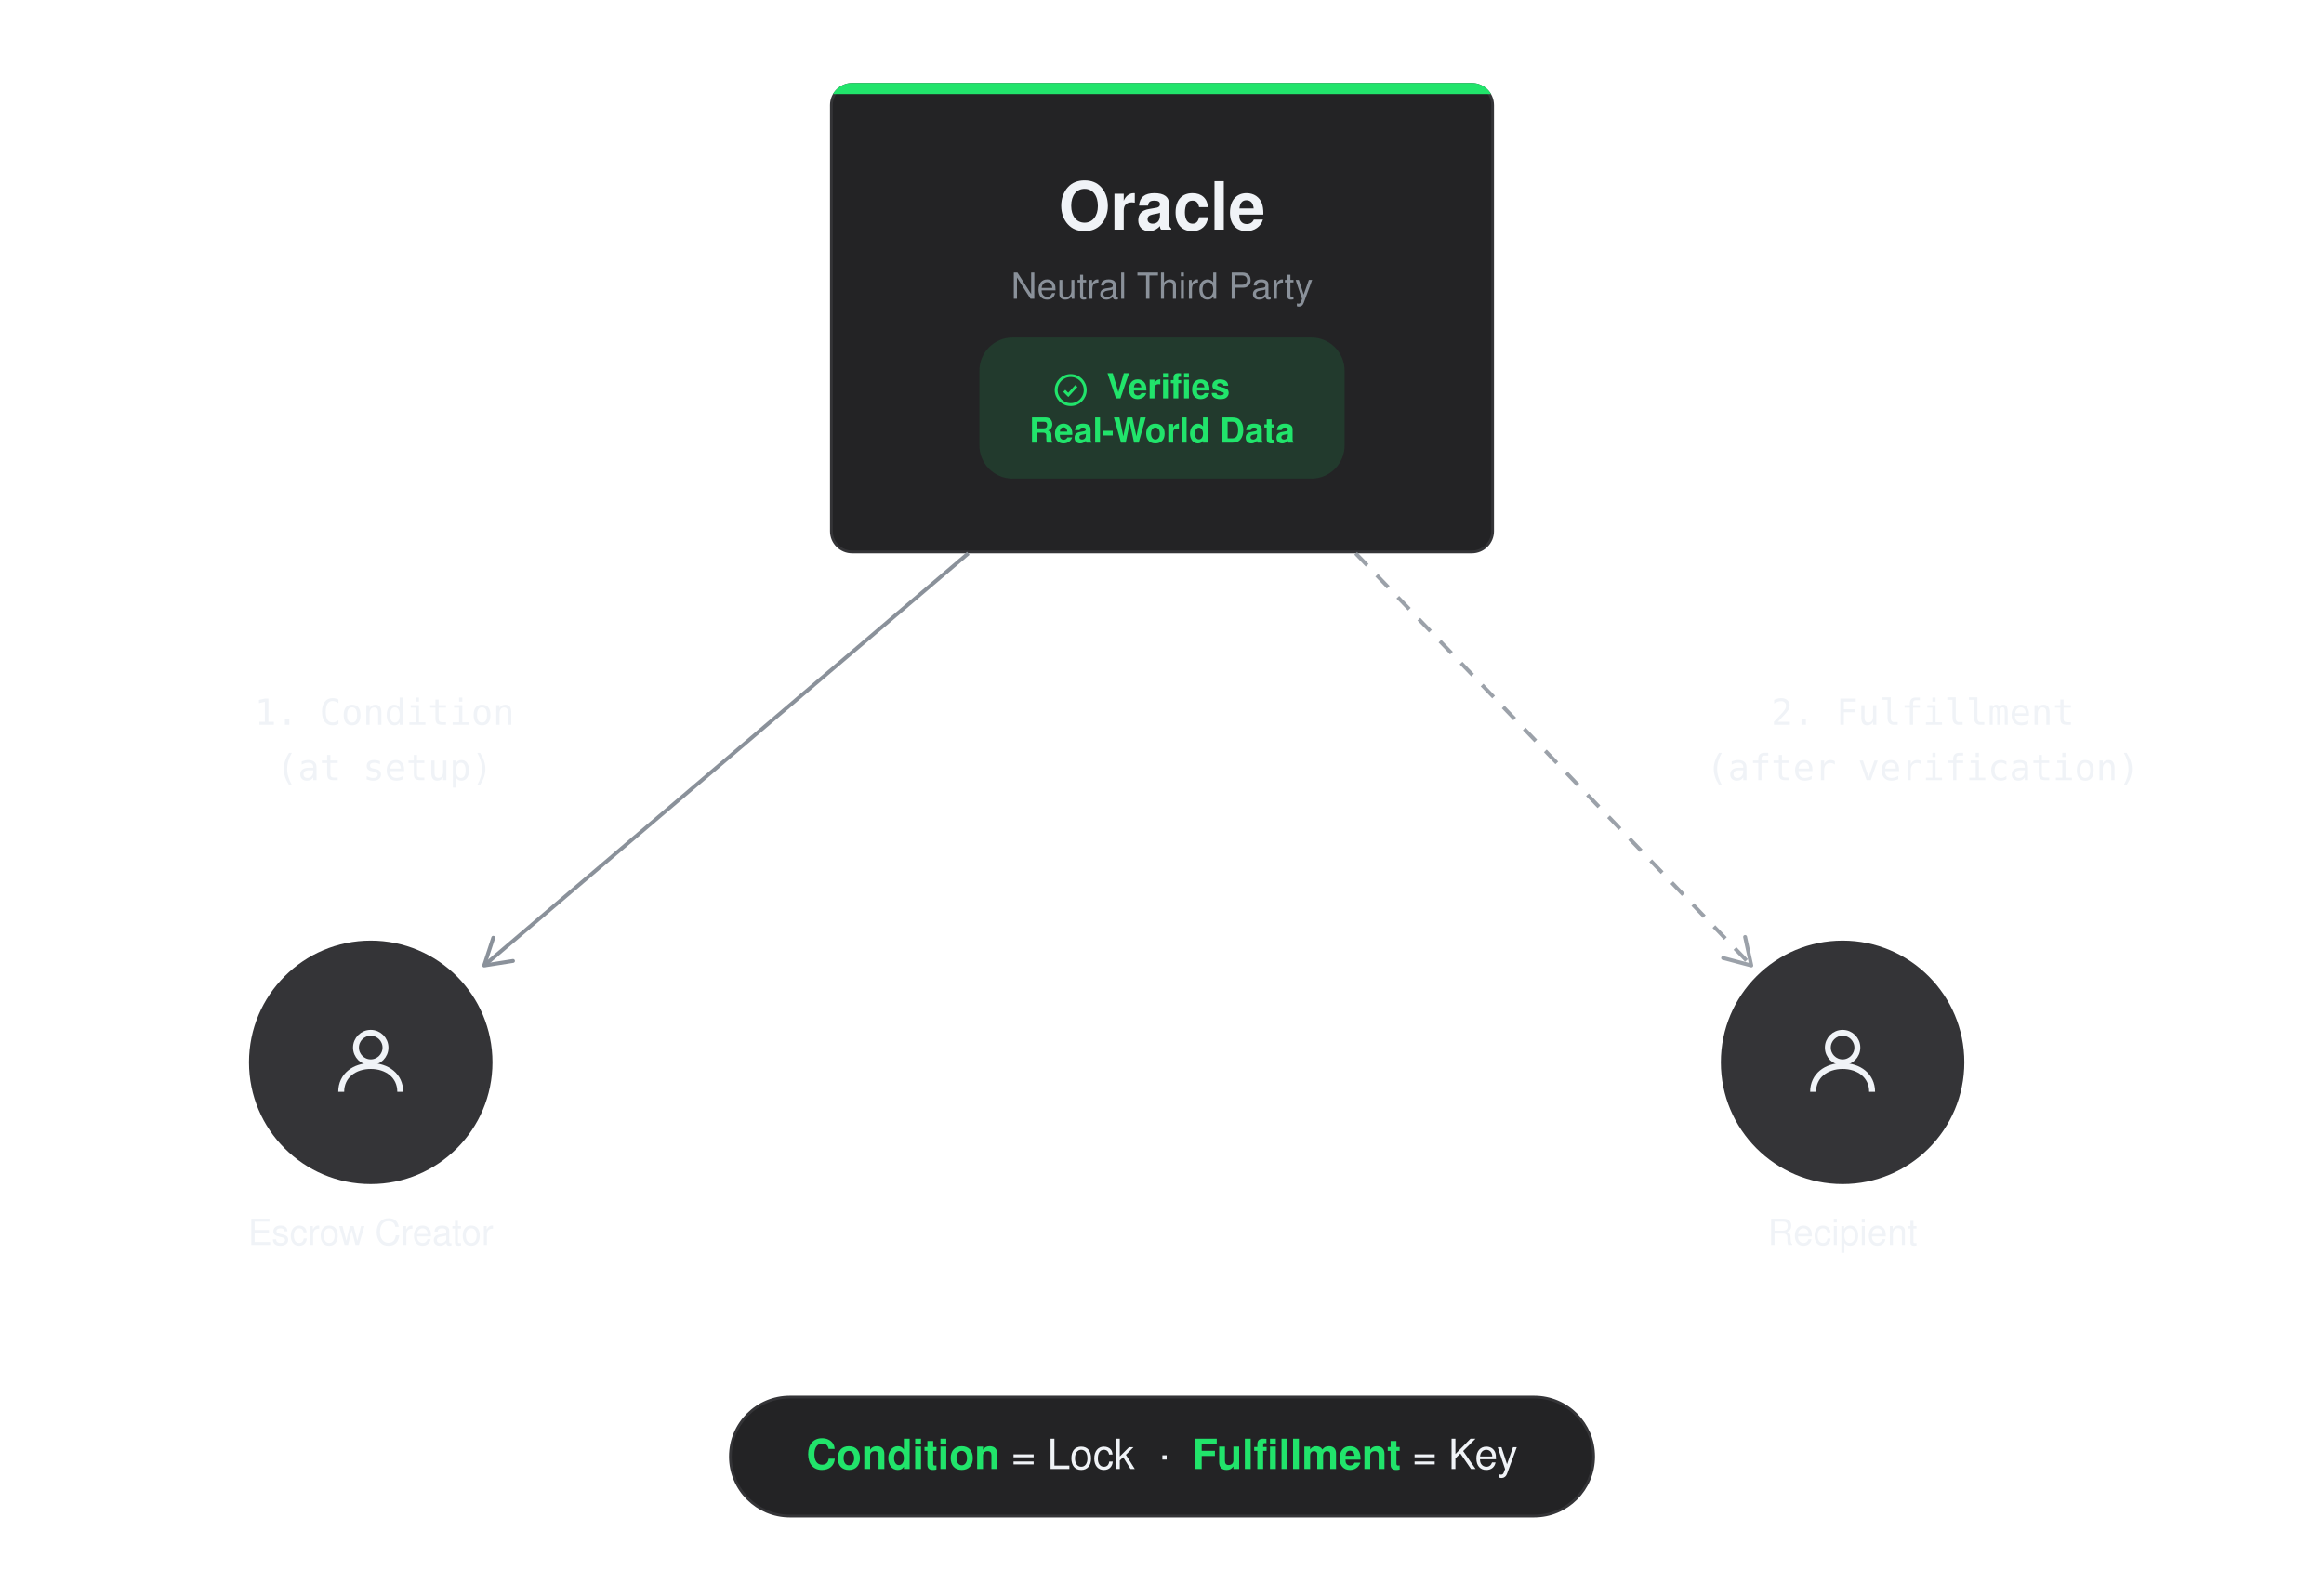
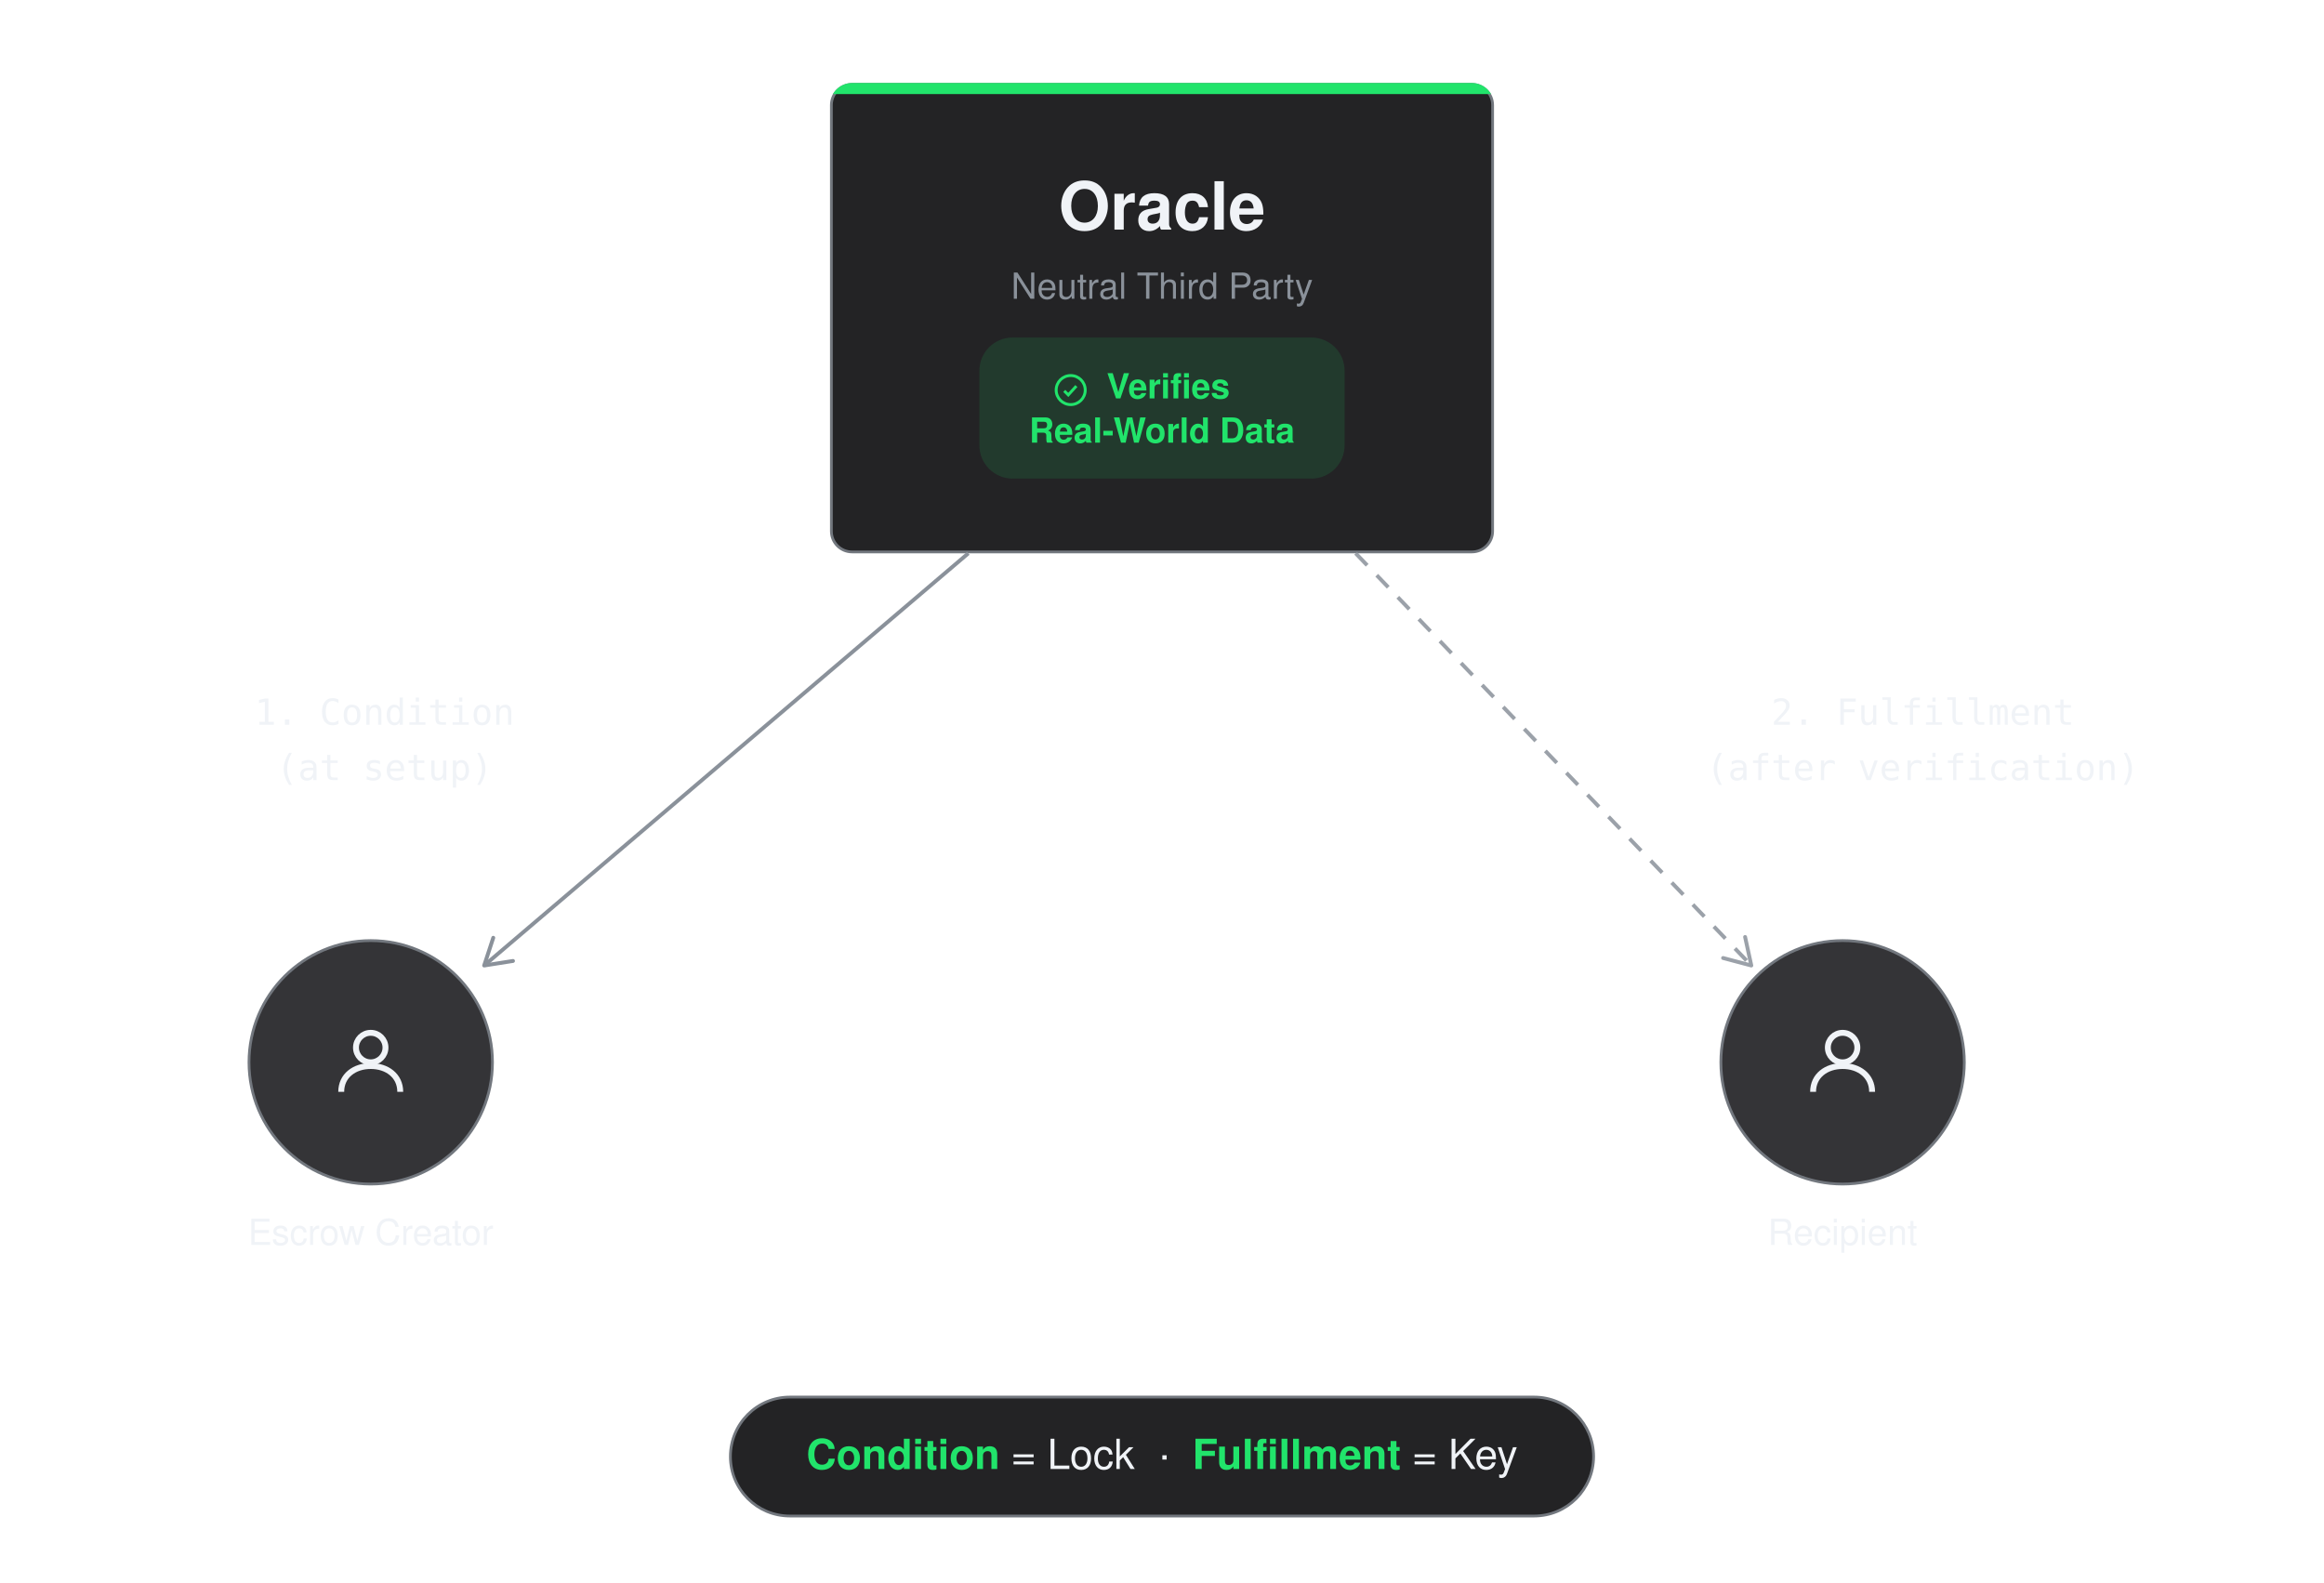
<svg xmlns="http://www.w3.org/2000/svg" viewBox="0 0 840 572" width="840" height="572" font-family="-apple-system,BlinkMacSystemFont,'Helvetica Neue',Helvetica,Arial,sans-serif">
  <defs>
    <clipPath id="oraclecardclip">
      <rect x="300" y="30" width="240" height="170" rx="8" />
    </clipPath>
  </defs>
-   <rect x="300.5" y="30.5" width="239" height="169" rx="7.5" fill="#232325" stroke="#343437" stroke-width="1" />
+   <rect x="300.5" y="30.5" width="239" height="169" rx="7.5" fill="#232325" stroke="#72777E" stroke-width="1" />
  <rect x="300" y="30" width="240" height="4" fill="#21E46B" clip-path="url(#oraclecardclip)" />
  <text x="420" y="83" text-anchor="middle" font-size="24" font-weight="700" fill="#F0F3F7">Oracle</text>
  <text x="420" y="108" text-anchor="middle" font-size="13" fill="#8A919A">Neutral Third Party</text>
  <rect x="354" y="122" width="132" height="51" rx="12" fill="#21E46B" fill-opacity="0.12" />
  <g transform="translate(380,134) scale(0.5833)">
    <circle cx="12" cy="12" r="9" fill="none" stroke="#21E46B" stroke-width="1.8" />
    <path d="M8 12.5l2.5 2.5 5-5.5" fill="none" stroke="#21E46B" stroke-width="1.8" />
  </g>
  <text x="400" y="144" text-anchor="start" font-size="12.5" font-weight="700" fill="#21E46B">Verifies</text>
  <text x="420" y="160" text-anchor="middle" font-size="12.5" font-weight="700" fill="#21E46B">Real-World Data</text>
  <line x1="350" y1="200" x2="175" y2="349" stroke="#8A919A" stroke-width="1.4" />
  <g transform="translate(175,349) rotate(139.6)">
    <path d="M-9,-5.5 L0,0 L-9,5.5" stroke="#8A919A" stroke-width="1.4" fill="none" stroke-linecap="round" stroke-linejoin="round" />
  </g>
  <g opacity="0.85">
    <line x1="490" y1="200" x2="633" y2="349" stroke="#8A919A" stroke-width="1.4" stroke-dasharray="6 5" />
    <g transform="translate(633,349) rotate(46.3)">
      <path d="M-9,-5.5 L0,0 L-9,5.5" stroke="#8A919A" stroke-width="1.4" fill="none" stroke-linecap="round" stroke-linejoin="round" />
    </g>
  </g>
  <text x="139" y="262" text-anchor="middle" font-family="'SFMono-Regular','Consolas','Menlo',monospace" font-size="13" fill="#F0F3F7">1. Condition</text>
  <text x="139" y="282" text-anchor="middle" font-family="'SFMono-Regular','Consolas','Menlo',monospace" font-size="13" fill="#F0F3F7">(at setup)</text>
  <text x="695" y="262" text-anchor="middle" font-family="'SFMono-Regular','Consolas','Menlo',monospace" font-size="13" fill="#F0F3F7">2. Fulfillment</text>
  <text x="695" y="282" text-anchor="middle" font-family="'SFMono-Regular','Consolas','Menlo',monospace" font-size="13" fill="#F0F3F7">(after verification)</text>
-   <circle cx="134" cy="384" r="44" fill="#343437" />
+   <circle cx="134" cy="384" r="44" fill="#343437" stroke="#72777E" stroke-width="1" />
  <g transform="translate(118,368) scale(1.3333)">
    <circle cx="12" cy="8" r="4" fill="none" stroke="#F0F3F7" stroke-width="1.6" />
    <path d="M4 20c0-4.4 3.6-7 8-7s8 2.6 8 7" fill="none" stroke="#F0F3F7" stroke-width="1.6" />
  </g>
  <text x="134" y="450" text-anchor="middle" font-size="13" fill="#F0F3F7">Escrow Creator</text>
-   <circle cx="666" cy="384" r="44" fill="#343437" />
+   <circle cx="666" cy="384" r="44" fill="#343437" stroke="#72777E" stroke-width="1" />
  <g transform="translate(650,368) scale(1.3333)">
    <circle cx="12" cy="8" r="4" fill="none" stroke="#F0F3F7" stroke-width="1.6" />
    <path d="M4 20c0-4.4 3.6-7 8-7s8 2.6 8 7" fill="none" stroke="#F0F3F7" stroke-width="1.6" />
  </g>
  <text x="666" y="450" text-anchor="middle" font-size="13" fill="#F0F3F7">Recipient</text>
-   <rect x="264" y="505" width="312" height="43" rx="21.5" fill="#232325" stroke="#343437" stroke-width="1" />
+   <rect x="264" y="505" width="312" height="43" rx="21.5" fill="#232325" stroke="#72777E" stroke-width="1" />
  <text x="420" y="531" text-anchor="middle" font-size="15" fill="#F0F3F7">
    <tspan font-weight="700" fill="#21E46B">Condition</tspan> = Lock  ·  <tspan font-weight="700" fill="#21E46B">Fulfillment</tspan> = Key</text>
</svg>
